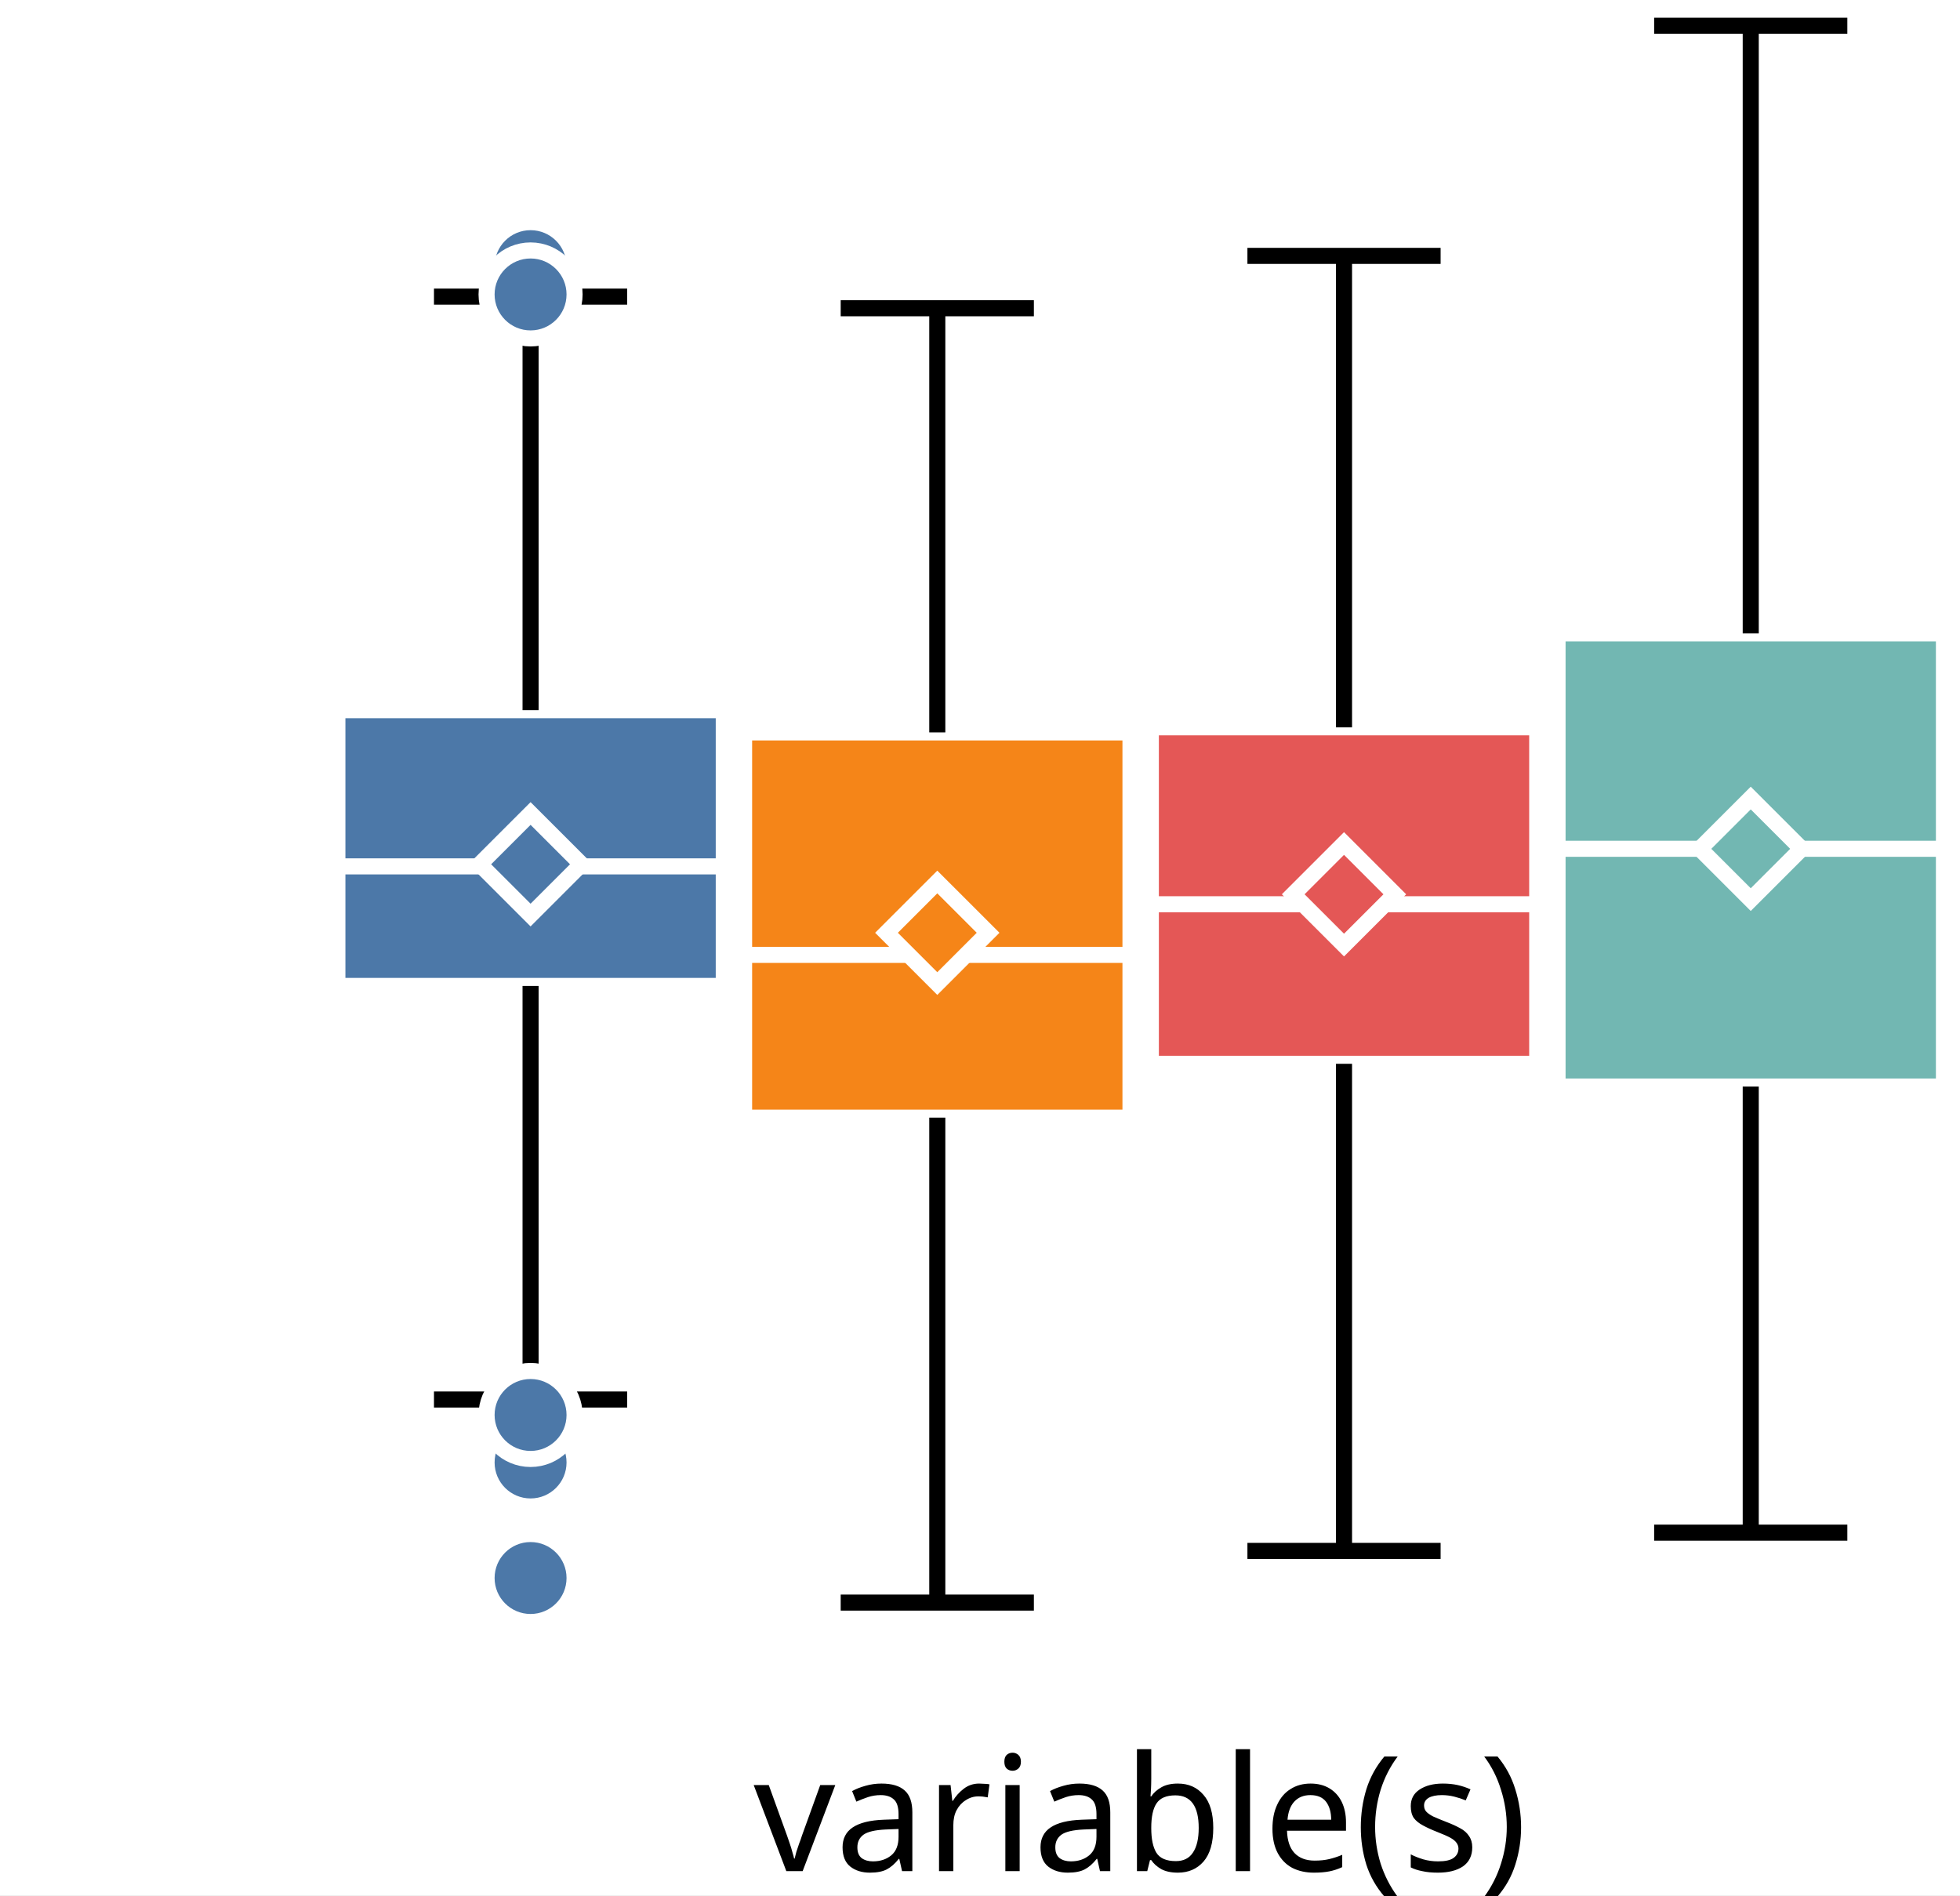
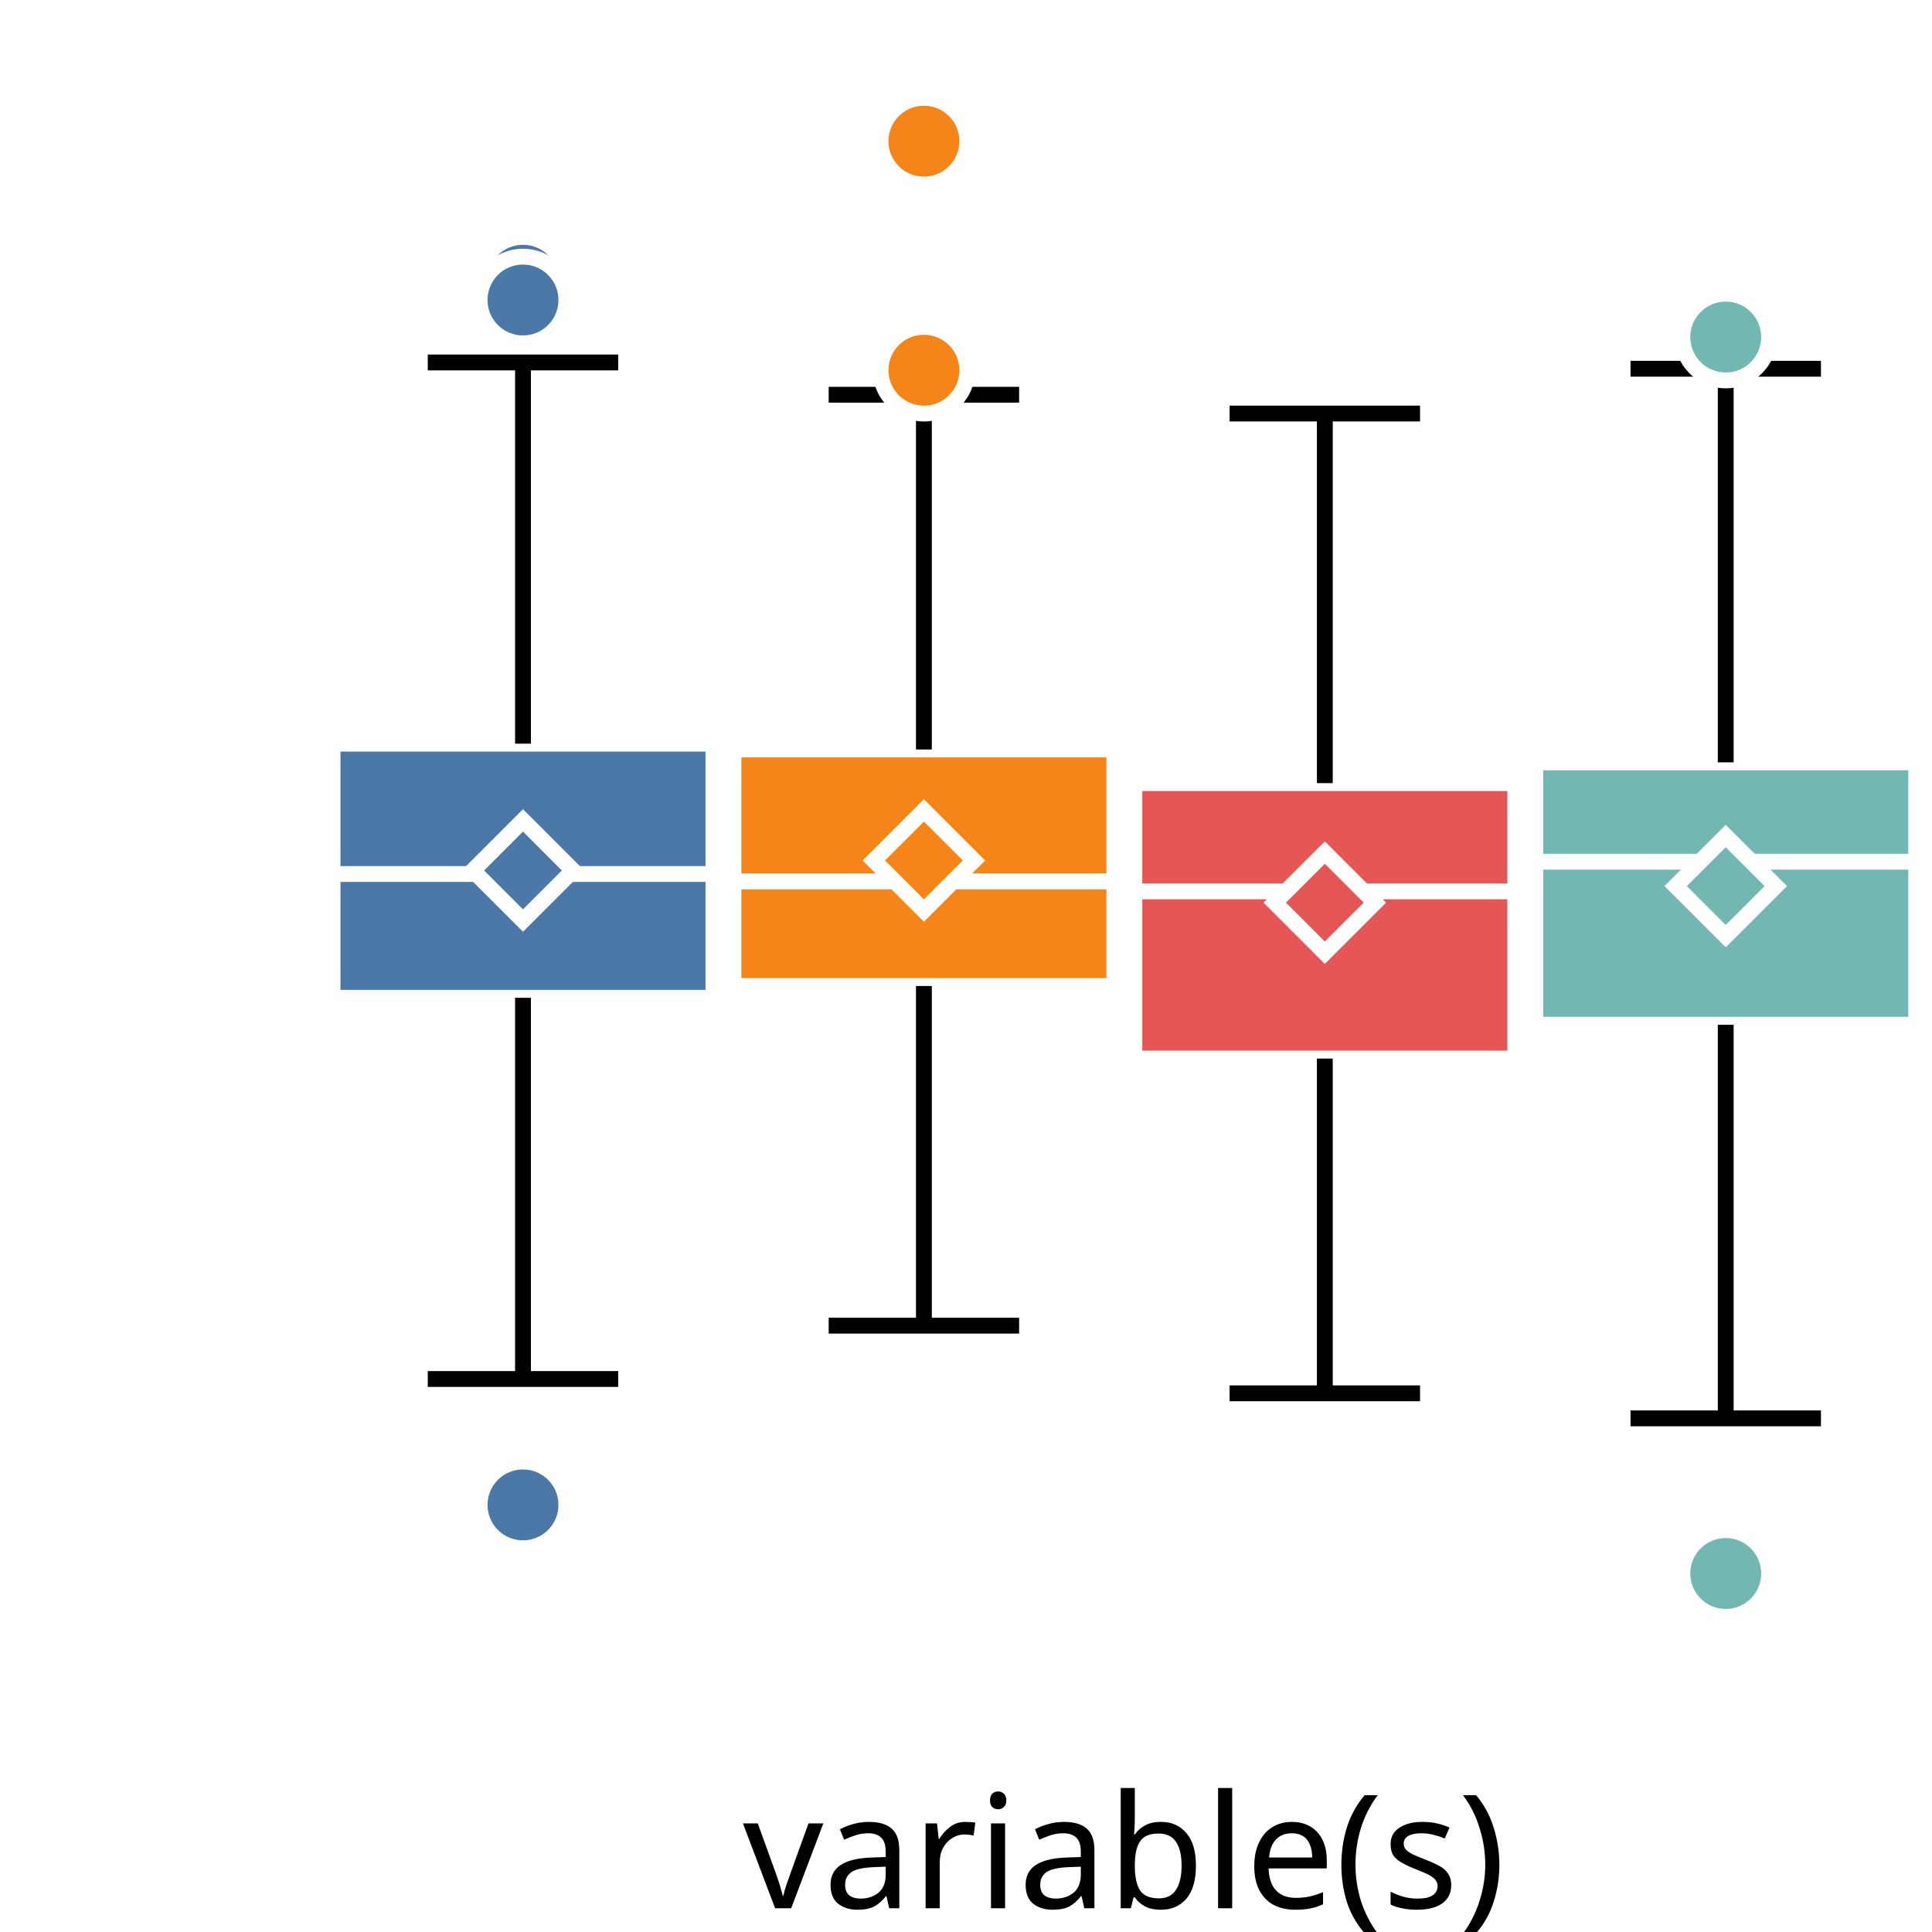
- <svg xmlns="http://www.w3.org/2000/svg" version="1.1" class="marks" width="122" height="118" viewBox="0 0 122 118">
-   <rect width="122" height="118" fill="white" />
-   <g fill="none" stroke-miterlimit="10" transform="translate(21,1)">
+ <svg xmlns="http://www.w3.org/2000/svg" version="1.1" class="marks" width="122" height="122" viewBox="0 0 122 122">
+   <rect width="122" height="122" fill="white" />
+   <g fill="none" stroke-miterlimit="10" transform="translate(21,5)">
    <g class="mark-group role-frame root" role="graphics-object" aria-roledescription="group mark container">
      <g transform="translate(0,0)">
        <path class="background" aria-hidden="true" d="M0,0h100v100h-100Z" />
        <g>
          <g class="mark-group role-axis" role="graphics-symbol" aria-roledescription="axis" aria-label="X-axis for a discrete scale with 1 value: variable(s)">
            <g transform="translate(0.5,100.5)">
              <path class="background" aria-hidden="true" d="M0,0h0v0h0Z" pointer-events="none" />
              <g>
                <g class="mark-rule role-axis-tick" pointer-events="none">
                  <line transform="translate(50,0)" x2="0" y2="5" stroke="white" stroke-width="1.01" opacity="1" />
                </g>
                <g class="mark-text role-axis-label" pointer-events="none">
                  <text text-anchor="middle" transform="translate(49.5,15)" font-family="sans-serif" font-size="10px" font-style="normal" font-weight="400" fill="black" opacity="1">variable(s)</text>
                </g>
              </g>
              <path class="foreground" aria-hidden="true" d="" pointer-events="none" display="none" />
            </g>
          </g>
-           <g class="mark-group role-axis" role="graphics-symbol" aria-roledescription="axis" aria-label="Y-axis for a linear scale with values from −3 to 3">
+           <g class="mark-group role-axis" role="graphics-symbol" aria-roledescription="axis" aria-label="Y-axis for a linear scale with values from −4 to 4">
            <g transform="translate(0.5,0.5)">
              <path class="background" aria-hidden="true" d="M0,0h0v0h0Z" pointer-events="none" />
              <g>
                <g class="mark-rule role-axis-tick" pointer-events="none">
-                   <line transform="translate(0,91)" x2="-5" y2="0" stroke="white" stroke-width="1.01" opacity="1" />
-                   <line transform="translate(0,55)" x2="-5" y2="0" stroke="white" stroke-width="1.01" opacity="1" />
-                   <line transform="translate(0,18)" x2="-5" y2="0" stroke="white" stroke-width="1.01" opacity="1" />
+                   <line transform="translate(0,100)" x2="-5" y2="0" stroke="white" stroke-width="1.01" opacity="1" />
+                   <line transform="translate(0,75)" x2="-5" y2="0" stroke="white" stroke-width="1.01" opacity="1" />
+                   <line transform="translate(0,50)" x2="-5" y2="0" stroke="white" stroke-width="1.01" opacity="1" />
+                   <line transform="translate(0,25)" x2="-5" y2="0" stroke="white" stroke-width="1.01" opacity="1" />
+                   <line transform="translate(0,0)" x2="-5" y2="0" stroke="white" stroke-width="1.01" opacity="1" />
                </g>
                <g class="mark-text role-axis-label" pointer-events="none">
-                   <text text-anchor="end" transform="translate(-7,93.90909)" font-family="sans-serif" font-size="10px" font-style="normal" font-weight="400" fill="white" opacity="1">−2</text>
-                   <text text-anchor="end" transform="translate(-7,57.54545)" font-family="sans-serif" font-size="10px" font-style="normal" font-weight="400" fill="white" opacity="1">0</text>
-                   <text text-anchor="end" transform="translate(-7,21.18182)" font-family="sans-serif" font-size="10px" font-style="normal" font-weight="400" fill="white" opacity="1">2</text>
+                   <text text-anchor="end" transform="translate(-7,103)" font-family="sans-serif" font-size="10px" font-style="normal" font-weight="400" fill="white" opacity="1">−4</text>
+                   <text text-anchor="end" transform="translate(-7,78)" font-family="sans-serif" font-size="10px" font-style="normal" font-weight="400" fill="white" opacity="1">−2</text>
+                   <text text-anchor="end" transform="translate(-7,53)" font-family="sans-serif" font-size="10px" font-style="normal" font-weight="400" fill="white" opacity="1">0</text>
+                   <text text-anchor="end" transform="translate(-7,28)" font-family="sans-serif" font-size="10px" font-style="normal" font-weight="400" fill="white" opacity="1">2</text>
+                   <text text-anchor="end" transform="translate(-7,3)" font-family="sans-serif" font-size="10px" font-style="normal" font-weight="400" fill="white" opacity="1">4</text>
                </g>
              </g>
              <path class="foreground" aria-hidden="true" d="" pointer-events="none" display="none" />
            </g>
          </g>
          <g class="mark-group role-scope" role="graphics-object" aria-roledescription="group mark container">
            <g transform="translate(0,0)">
              <path class="background" aria-hidden="true" d="M0,0h0v0h0Z" />
              <g>
                <g class="mark-rect role-mark" role="graphics-symbol" aria-roledescription="rect mark container">
-                   <path d="M0,43.218h24.051v17.167h-24.051Z" fill="#4c78a8" stroke="white" stroke-width="1" opacity="1" />
-                   <path d="M25.316,44.601h24.051v23.983h-24.051Z" fill="#f58518" stroke="white" stroke-width="1" opacity="1" />
-                   <path d="M50.633,44.284h24.051v20.949h-24.051Z" fill="#e45756" stroke="white" stroke-width="1" opacity="1" />
-                   <path d="M75.949,38.438h24.051v28.215h-24.051Z" fill="#72b7b2" stroke="white" stroke-width="1" opacity="1" />
+                   <path d="M0,41.96h24.051v16.048h-24.051Z" fill="#4c78a8" stroke="white" stroke-width="1" opacity="1" />
+                   <path d="M25.316,42.328h24.051v14.934h-24.051Z" fill="#f58518" stroke="white" stroke-width="1" opacity="1" />
+                   <path d="M50.633,44.452h24.051v17.393h-24.051Z" fill="#e45756" stroke="white" stroke-width="1" opacity="1" />
+                   <path d="M75.949,43.14h24.051v16.57h-24.051Z" fill="#72b7b2" stroke="white" stroke-width="1" opacity="1" />
                </g>
                <g class="mark-rule role-mark" role="graphics-symbol" aria-roledescription="rule mark container">
-                   <line transform="translate(0,52.94166)" x2="24.051" y2="0" fill="#4c78a8" stroke="white" stroke-width="1" opacity="1" />
-                   <line transform="translate(25.31646,58.45214)" x2="24.051" y2="0" fill="#f58518" stroke="white" stroke-width="1" opacity="1" />
-                   <line transform="translate(50.63291,55.29968)" x2="24.051" y2="0" fill="#e45756" stroke="white" stroke-width="1" opacity="1" />
-                   <line transform="translate(75.94937,51.84627)" x2="24.051" y2="0" fill="#72b7b2" stroke="white" stroke-width="1" opacity="1" />
+                   <line transform="translate(0,50.19151)" x2="24.051" y2="0" fill="#4c78a8" stroke="white" stroke-width="1" opacity="1" />
+                   <line transform="translate(25.31646,50.65695)" x2="24.051" y2="0" fill="#f58518" stroke="white" stroke-width="1" opacity="1" />
+                   <line transform="translate(50.63291,51.28695)" x2="24.051" y2="0" fill="#e45756" stroke="white" stroke-width="1" opacity="1" />
+                   <line transform="translate(75.94937,49.41372)" x2="24.051" y2="0" fill="#72b7b2" stroke="white" stroke-width="1" opacity="1" />
                </g>
                <g class="mark-symbol role-mark" role="graphics-symbol" aria-roledescription="symbol mark container">
-                   <path transform="translate(12.02532,52.81135)" d="M-3.162,0L0,-3.162L3.162,0L0,3.162Z" fill="#4c78a8" stroke="white" stroke-width="1" opacity="1" />
-                   <path transform="translate(37.34177,57.07605)" d="M-3.162,0L0,-3.162L3.162,0L0,3.162Z" fill="#f58518" stroke="white" stroke-width="1" opacity="1" />
-                   <path transform="translate(62.65823,54.67962)" d="M-3.162,0L0,-3.162L3.162,0L0,3.162Z" fill="#e45756" stroke="white" stroke-width="1" opacity="1" />
-                   <path transform="translate(87.97468,51.8495)" d="M-3.162,0L0,-3.162L3.162,0L0,3.162Z" fill="#72b7b2" stroke="white" stroke-width="1" opacity="1" />
+                   <path transform="translate(12.02532,49.96806)" d="M-3.162,0L0,-3.162L3.162,0L0,3.162Z" fill="#4c78a8" stroke="white" stroke-width="1" opacity="1" />
+                   <path transform="translate(37.34177,49.33547)" d="M-3.162,0L0,-3.162L3.162,0L0,3.162Z" fill="#f58518" stroke="white" stroke-width="1" opacity="1" />
+                   <path transform="translate(62.65823,51.99853)" d="M-3.162,0L0,-3.162L3.162,0L0,3.162Z" fill="#e45756" stroke="white" stroke-width="1" opacity="1" />
+                   <path transform="translate(87.97468,50.95403)" d="M-3.162,0L0,-3.162L3.162,0L0,3.162Z" fill="#72b7b2" stroke="white" stroke-width="1" opacity="1" />
                </g>
                <g class="mark-rule role-mark" role="graphics-symbol" aria-roledescription="rule mark container">
-                   <line transform="translate(12.02532,60.38507)" x2="0" y2="25.75" fill="#4c78a8" stroke="black" stroke-width="1" stroke-dasharray="0" opacity="1" />
-                   <line transform="translate(37.34177,68.58422)" x2="0" y2="30.195" fill="#f58518" stroke="black" stroke-width="1" stroke-dasharray="0" opacity="1" />
-                   <line transform="translate(62.65823,65.23342)" x2="0" y2="30.328" fill="#e45756" stroke="black" stroke-width="1" stroke-dasharray="0" opacity="1" />
-                   <line transform="translate(87.97468,66.65323)" x2="0" y2="27.772" fill="#72b7b2" stroke="black" stroke-width="1" stroke-dasharray="0" opacity="1" />
+                   <line transform="translate(12.02532,58.00804)" x2="0" y2="24.072" fill="#4c78a8" stroke="black" stroke-width="1" stroke-dasharray="0" opacity="1" />
+                   <line transform="translate(37.34177,57.26241)" x2="0" y2="21.449" fill="#f58518" stroke="black" stroke-width="1" stroke-dasharray="0" opacity="1" />
+                   <line transform="translate(62.65823,61.84516)" x2="0" y2="21.138" fill="#e45756" stroke="black" stroke-width="1" stroke-dasharray="0" opacity="1" />
+                   <line transform="translate(87.97468,59.71034)" x2="0" y2="24.855" fill="#72b7b2" stroke="black" stroke-width="1" stroke-dasharray="0" opacity="1" />
                </g>
                <g class="mark-rule role-mark" role="graphics-symbol" aria-roledescription="rule mark container">
-                   <line transform="translate(12.02532,43.21825)" x2="0" y2="-25.75" fill="#4c78a8" stroke="black" stroke-width="1" stroke-dasharray="0" opacity="1" />
-                   <line transform="translate(37.34177,44.60088)" x2="0" y2="-26.409" fill="#f58518" stroke="black" stroke-width="1" stroke-dasharray="0" opacity="1" />
-                   <line transform="translate(62.65823,44.28435)" x2="0" y2="-29.353" fill="#e45756" stroke="black" stroke-width="1" stroke-dasharray="0" opacity="1" />
-                   <line transform="translate(87.97468,38.43836)" x2="0" y2="-37.836" fill="#72b7b2" stroke="black" stroke-width="1" stroke-dasharray="0" opacity="1" />
+                   <line transform="translate(12.02532,41.96014)" x2="0" y2="-24.072" fill="#4c78a8" stroke="black" stroke-width="1" stroke-dasharray="0" opacity="1" />
+                   <line transform="translate(37.34177,42.32833)" x2="0" y2="-22.401" fill="#f58518" stroke="black" stroke-width="1" stroke-dasharray="0" opacity="1" />
+                   <line transform="translate(62.65823,44.45246)" x2="0" y2="-23.339" fill="#e45756" stroke="black" stroke-width="1" stroke-dasharray="0" opacity="1" />
+                   <line transform="translate(87.97468,43.14044)" x2="0" y2="-24.855" fill="#72b7b2" stroke="black" stroke-width="1" stroke-dasharray="0" opacity="1" />
                </g>
                <g class="mark-rule role-mark lower_fence" role="graphics-symbol" aria-roledescription="rule mark container">
-                   <line transform="translate(6.012658,86.13529)" x2="12.025" y2="0" fill="#4c78a8" stroke="black" stroke-width="1" opacity="1" />
-                   <line transform="translate(31.32911,98.77912)" x2="12.025" y2="0" fill="#f58518" stroke="black" stroke-width="1" opacity="1" />
-                   <line transform="translate(56.64557,95.56105)" x2="12.025" y2="0" fill="#e45756" stroke="black" stroke-width="1" opacity="1" />
-                   <line transform="translate(81.96203,94.42502)" x2="12.025" y2="0" fill="#72b7b2" stroke="black" stroke-width="1" opacity="1" />
+                   <line transform="translate(6.012658,82.07988)" x2="12.025" y2="0" fill="#4c78a8" stroke="black" stroke-width="1" opacity="1" />
+                   <line transform="translate(31.32911,78.71161)" x2="12.025" y2="0" fill="#f58518" stroke="black" stroke-width="1" opacity="1" />
+                   <line transform="translate(56.64557,82.98336)" x2="12.025" y2="0" fill="#e45756" stroke="black" stroke-width="1" opacity="1" />
+                   <line transform="translate(81.96203,84.56518)" x2="12.025" y2="0" fill="#72b7b2" stroke="black" stroke-width="1" opacity="1" />
                </g>
                <g class="mark-rule role-mark upper_fence" role="graphics-symbol" aria-roledescription="rule mark container">
-                   <line transform="translate(6.012658,17.46803)" x2="12.025" y2="0" fill="#4c78a8" stroke="black" stroke-width="1" opacity="1" />
-                   <line transform="translate(31.32911,18.19237)" x2="12.025" y2="0" fill="#f58518" stroke="black" stroke-width="1" opacity="1" />
-                   <line transform="translate(56.64557,14.93127)" x2="12.025" y2="0" fill="#e45756" stroke="black" stroke-width="1" opacity="1" />
-                   <line transform="translate(81.96203,0.6021042)" x2="12.025" y2="0" fill="#72b7b2" stroke="black" stroke-width="1" opacity="1" />
+                   <line transform="translate(6.012658,17.8883)" x2="12.025" y2="0" fill="#4c78a8" stroke="black" stroke-width="1" opacity="1" />
+                   <line transform="translate(31.32911,19.92722)" x2="12.025" y2="0" fill="#f58518" stroke="black" stroke-width="1" opacity="1" />
+                   <line transform="translate(56.64557,21.11337)" x2="12.025" y2="0" fill="#e45756" stroke="black" stroke-width="1" opacity="1" />
+                   <line transform="translate(81.96203,18.28559)" x2="12.025" y2="0" fill="#72b7b2" stroke="black" stroke-width="1" opacity="1" />
                </g>
              </g>
              <path class="foreground" aria-hidden="true" d="" display="none" />
            </g>
          </g>
          <g class="mark-group role-scope" role="graphics-object" aria-roledescription="group mark container">
            <g transform="translate(0,0)">
              <path class="background" aria-hidden="true" d="M0,0h0v0h0Z" />
              <g>
                <g class="mark-symbol role-mark" role="graphics-symbol" aria-roledescription="symbol mark container">
-                   <path transform="translate(12.02532,97.24905)" d="M2.739,0A2.739,2.739,0,1,1,-2.739,0A2.739,2.739,0,1,1,2.739,0" fill="#4c78a8" stroke="white" stroke-width="1" opacity="1" />
-                   <path transform="translate(12.02532,87.32607)" d="M2.739,0A2.739,2.739,0,1,1,-2.739,0A2.739,2.739,0,1,1,2.739,0" fill="#4c78a8" stroke="white" stroke-width="1" opacity="1" />
-                   <path transform="translate(12.02532,15.57007)" d="M2.739,0A2.739,2.739,0,1,1,-2.739,0A2.739,2.739,0,1,1,2.739,0" fill="#4c78a8" stroke="white" stroke-width="1" opacity="1" />
-                   <path transform="translate(12.02532,90.05546)" d="M2.739,0A2.739,2.739,0,1,1,-2.739,0A2.739,2.739,0,1,1,2.739,0" fill="#4c78a8" stroke="white" stroke-width="1" opacity="1" />
-                   <path transform="translate(12.02532,87.09789)" d="M2.739,0A2.739,2.739,0,1,1,-2.739,0A2.739,2.739,0,1,1,2.739,0" fill="#4c78a8" stroke="white" stroke-width="1" opacity="1" />
-                   <path transform="translate(12.02532,17.33204)" d="M2.739,0A2.739,2.739,0,1,1,-2.739,0A2.739,2.739,0,1,1,2.739,0" fill="#4c78a8" stroke="white" stroke-width="1" opacity="1" />
+                   <path transform="translate(12.02532,12.69652)" d="M2.739,0A2.739,2.739,0,1,1,-2.739,0A2.739,2.739,0,1,1,2.739,0" fill="#4c78a8" stroke="white" stroke-width="1" opacity="1" />
+                   <path transform="translate(12.02532,13.94398)" d="M2.739,0A2.739,2.739,0,1,1,-2.739,0A2.739,2.739,0,1,1,2.739,0" fill="#4c78a8" stroke="white" stroke-width="1" opacity="1" />
+                   <path transform="translate(12.02532,90.02972)" d="M2.739,0A2.739,2.739,0,1,1,-2.739,0A2.739,2.739,0,1,1,2.739,0" fill="#4c78a8" stroke="white" stroke-width="1" opacity="1" />
+                   <path transform="translate(37.34177,18.378)" d="M2.739,0A2.739,2.739,0,1,1,-2.739,0A2.739,2.739,0,1,1,2.739,0" fill="#f58518" stroke="white" stroke-width="1" opacity="1" />
+                   <path transform="translate(37.34177,3.914626)" d="M2.739,0A2.739,2.739,0,1,1,-2.739,0A2.739,2.739,0,1,1,2.739,0" fill="#f58518" stroke="white" stroke-width="1" opacity="1" />
+                   <path transform="translate(87.97468,16.2843)" d="M2.739,0A2.739,2.739,0,1,1,-2.739,0A2.739,2.739,0,1,1,2.739,0" fill="#72b7b2" stroke="white" stroke-width="1" opacity="1" />
+                   <path transform="translate(87.97468,94.36161)" d="M2.739,0A2.739,2.739,0,1,1,-2.739,0A2.739,2.739,0,1,1,2.739,0" fill="#72b7b2" stroke="white" stroke-width="1" opacity="1" />
                </g>
              </g>
              <path class="foreground" aria-hidden="true" d="" display="none" />
            </g>
          </g>
        </g>
        <path class="foreground" aria-hidden="true" d="" display="none" />
      </g>
    </g>
  </g>
</svg>
